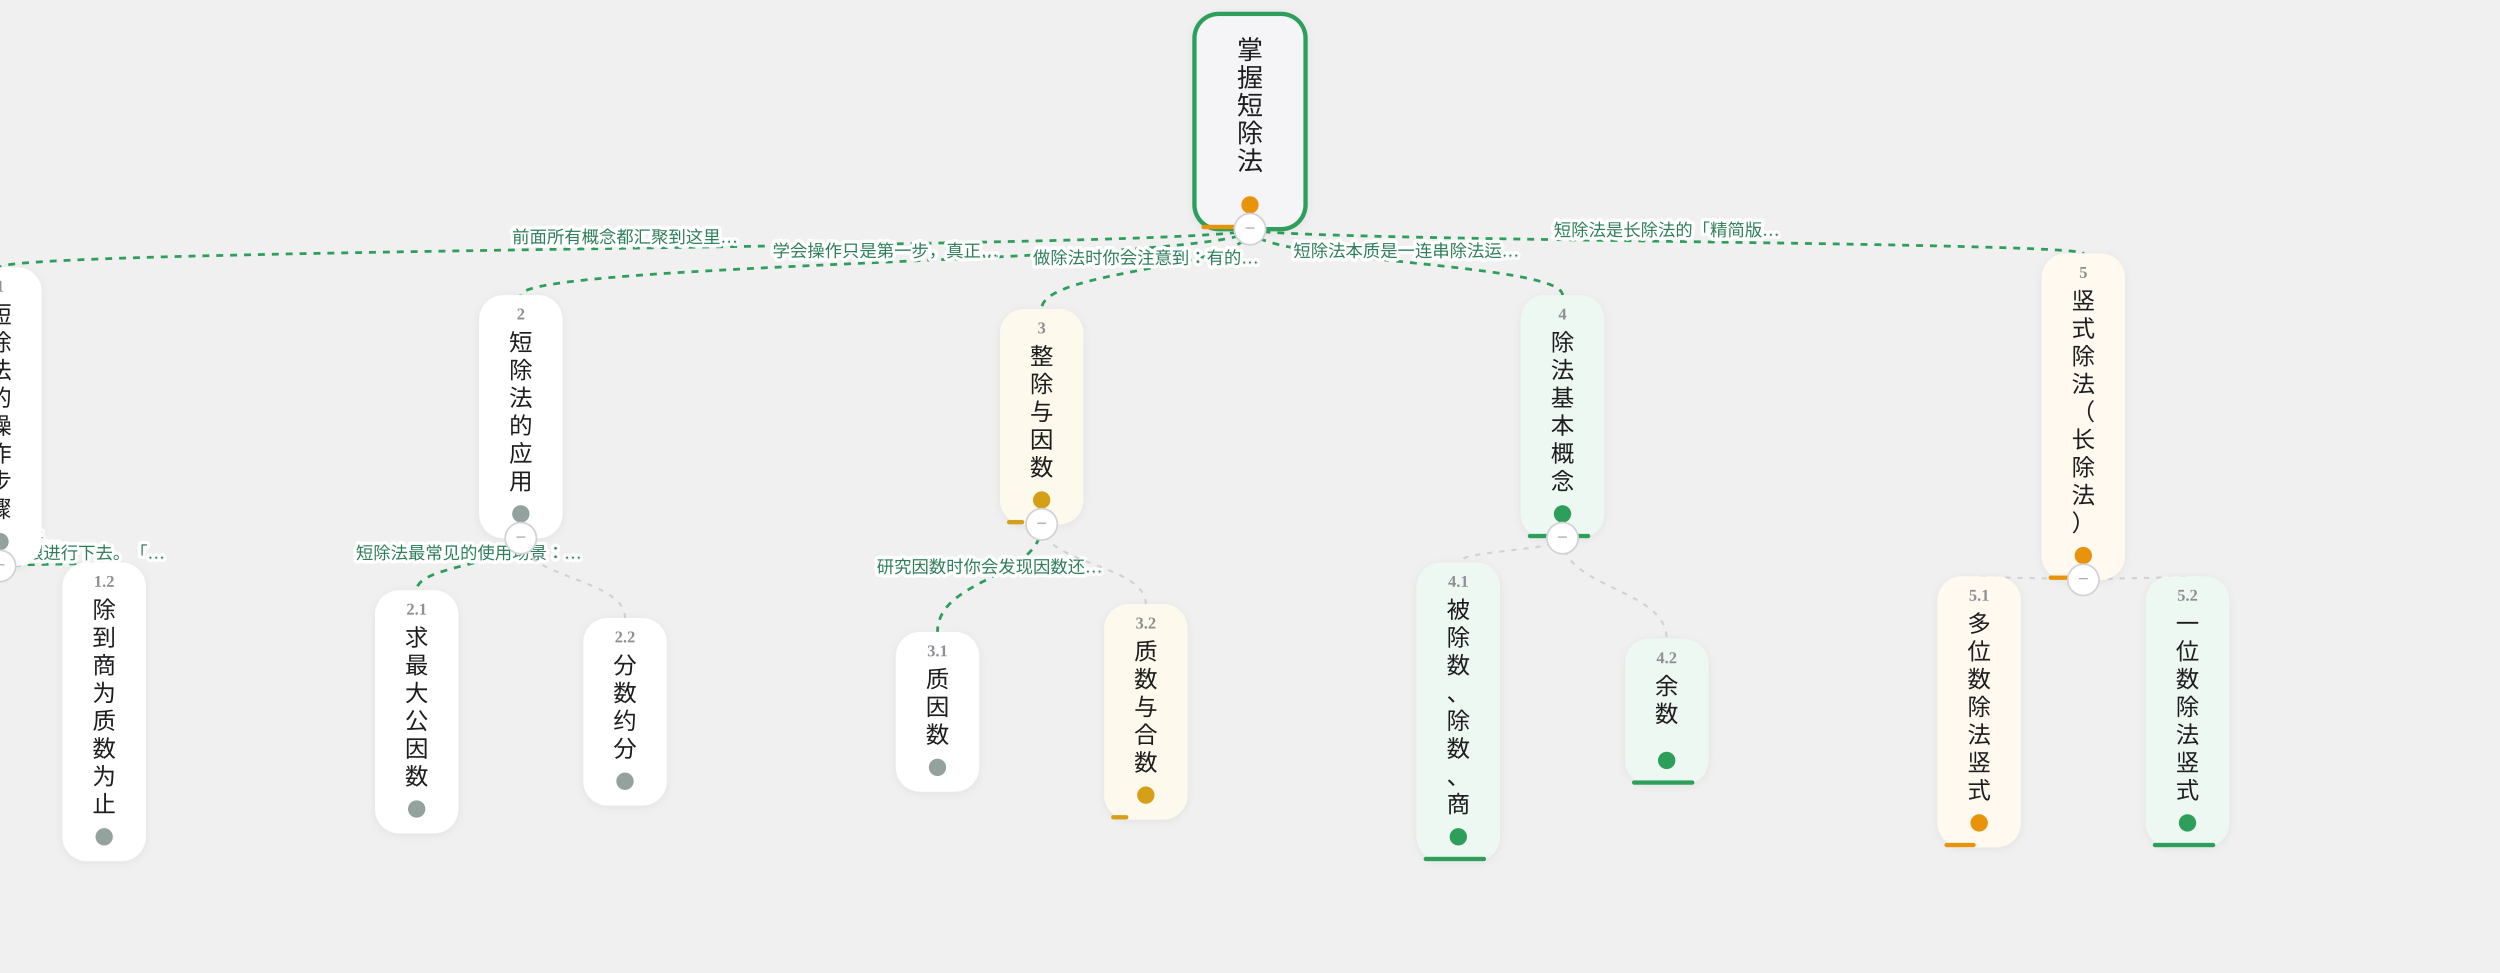
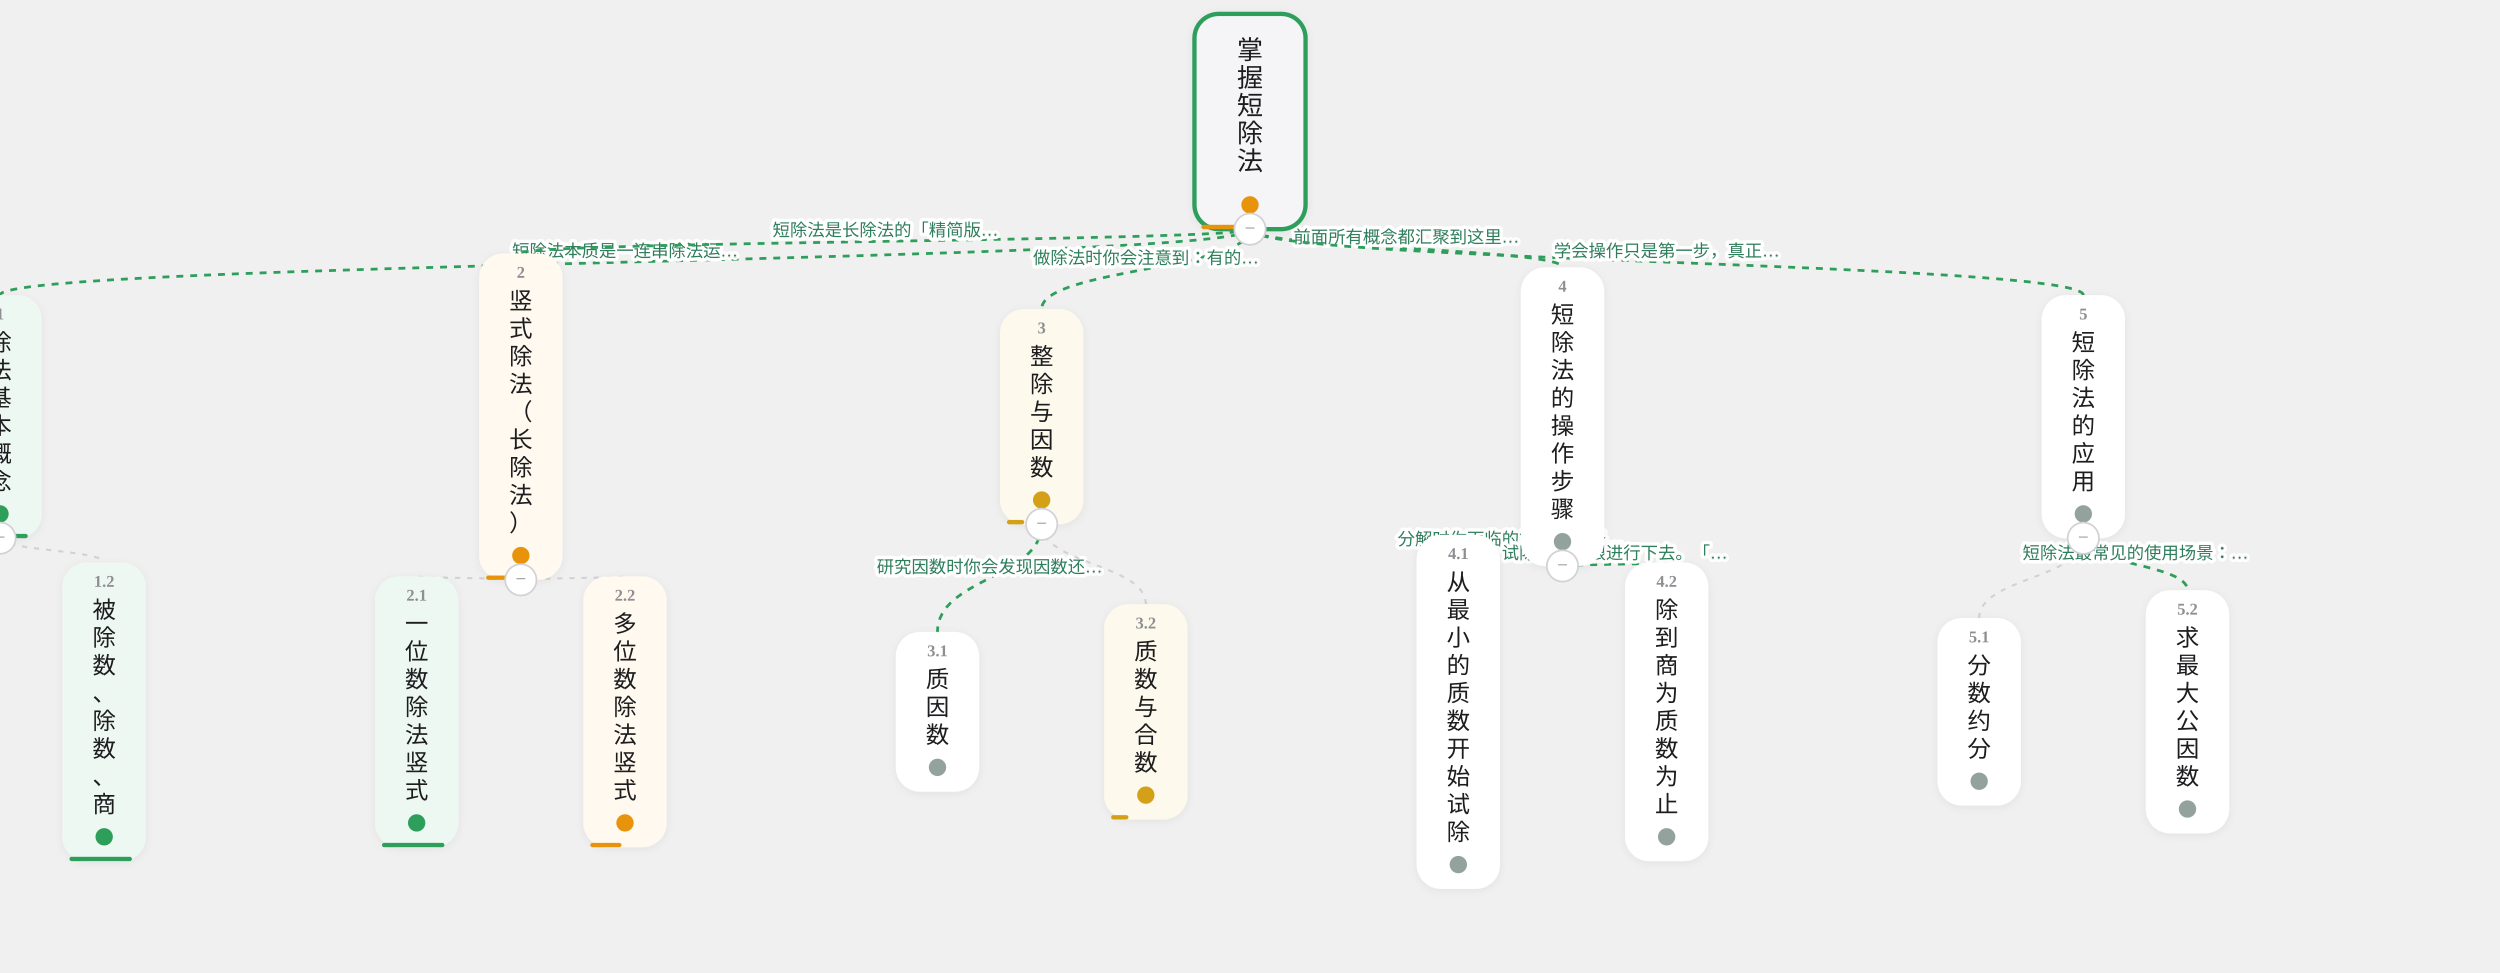
<svg xmlns="http://www.w3.org/2000/svg" id="s" viewBox="0 0 1440 560">
  <defs>
    <filter id="card-shadow" x="-40%" y="-40%" width="180%" height="180%">
      <feDropShadow dx="0" dy="1" stdDeviation="2.5" flood-color="#1e3c2d" flood-opacity="0.06" />
    </filter>
  </defs>
  <g class="zoom-group" transform="translate(840,70) scale(1)">
    <g class="content-group">
      <g class="links">
-         <path class="link lit" d="M-120,62C-120,73,-840,73,-840,84" fill="none" stroke="#2e9e5b" stroke-width="1.6" stroke-dasharray="4 4" />
-         <text class="edge-label" x="-480" y="70" text-anchor="middle" font-size="10" fill="#2e7d5b" paint-order="stroke" stroke="#ffffff" stroke-width="4" stroke-linejoin="round" style="cursor: pointer;">前面所有概念都汇聚到这里…</text>
-         <path class="link lit" d="M-120,62C-120,81,-540,81,-540,100" fill="none" stroke="#2e9e5b" stroke-width="1.6" stroke-dasharray="4 4" />
-         <text class="edge-label" x="-330" y="78" text-anchor="middle" font-size="10" fill="#2e7d5b" paint-order="stroke" stroke="#ffffff" stroke-width="4" stroke-linejoin="round" style="cursor: pointer;">学会操作只是第一步，真正…</text>
+         <path class="link lit" d="M-120,62C-120,81,-840,81,-840,100" fill="none" stroke="#2e9e5b" stroke-width="1.6" stroke-dasharray="4 4" />
+         <text class="edge-label" x="-480" y="78" text-anchor="middle" font-size="10" fill="#2e7d5b" paint-order="stroke" stroke="#ffffff" stroke-width="4" stroke-linejoin="round" style="cursor: pointer;">短除法本质是一连串除法运…</text>
+         <path class="link lit" d="M-120,62C-120,69,-540,69,-540,76" fill="none" stroke="#2e9e5b" stroke-width="1.6" stroke-dasharray="4 4" />
+         <text class="edge-label" x="-330" y="66" text-anchor="middle" font-size="10" fill="#2e7d5b" paint-order="stroke" stroke="#ffffff" stroke-width="4" stroke-linejoin="round" style="cursor: pointer;">短除法是长除法的「精简版…</text>
        <path class="link lit" d="M-120,62C-120,85,-240,85,-240,108" fill="none" stroke="#2e9e5b" stroke-width="1.6" stroke-dasharray="4 4" />
        <text class="edge-label" x="-180" y="82" text-anchor="middle" font-size="10" fill="#2e7d5b" paint-order="stroke" stroke="#ffffff" stroke-width="4" stroke-linejoin="round" style="cursor: pointer;">做除法时你会注意到：有的…</text>
-         <path class="link lit" d="M-120,62C-120,81,60,81,60,100" fill="none" stroke="#2e9e5b" stroke-width="1.6" stroke-dasharray="4 4" />
-         <text class="edge-label" x="-30" y="78" text-anchor="middle" font-size="10" fill="#2e7d5b" paint-order="stroke" stroke="#ffffff" stroke-width="4" stroke-linejoin="round" style="cursor: pointer;">短除法本质是一连串除法运…</text>
-         <path class="link lit" d="M-120,62C-120,69,360,69,360,76" fill="none" stroke="#2e9e5b" stroke-width="1.6" stroke-dasharray="4 4" />
-         <text class="edge-label" x="120" y="66" text-anchor="middle" font-size="10" fill="#2e7d5b" paint-order="stroke" stroke="#ffffff" stroke-width="4" stroke-linejoin="round" style="cursor: pointer;">短除法是长除法的「精简版…</text>
-         <path class="link lit" d="M-840,256C-840,247,-900,247,-900,238" fill="none" stroke="#2e9e5b" stroke-width="1.6" stroke-dasharray="4 4" />
-         <text class="edge-label" x="-870" y="244" text-anchor="middle" font-size="10" fill="#2e7d5b" paint-order="stroke" stroke="#ffffff" stroke-width="4" stroke-linejoin="round" style="cursor: pointer;">分解时你面临的第一个选择…</text>
-         <path class="link lit" d="M-840,256C-840,255,-780,255,-780,254" fill="none" stroke="#2e9e5b" stroke-width="1.6" stroke-dasharray="4 4" />
-         <text class="edge-label" x="-810" y="252" text-anchor="middle" font-size="10" fill="#2e7d5b" paint-order="stroke" stroke="#ffffff" stroke-width="4" stroke-linejoin="round" style="cursor: pointer;">试除不能无限进行下去。「…</text>
-         <path class="link lit" d="M-540,240C-540,255,-600,255,-600,270" fill="none" stroke="#2e9e5b" stroke-width="1.6" stroke-dasharray="4 4" />
-         <text class="edge-label" x="-570" y="252" text-anchor="middle" font-size="10" fill="#2e7d5b" paint-order="stroke" stroke="#ffffff" stroke-width="4" stroke-linejoin="round" style="cursor: pointer;">短除法最常见的使用场景：…</text>
-         <path class="link" d="M-540,240C-540,263,-480,263,-480,286" fill="none" stroke="#d1d1d6" stroke-width="1.2" stroke-dasharray="3 4" />
+         <path class="link lit" d="M-120,62C-120,73,60,73,60,84" fill="none" stroke="#2e9e5b" stroke-width="1.6" stroke-dasharray="4 4" />
+         <text class="edge-label" x="-30" y="70" text-anchor="middle" font-size="10" fill="#2e7d5b" paint-order="stroke" stroke="#ffffff" stroke-width="4" stroke-linejoin="round" style="cursor: pointer;">前面所有概念都汇聚到这里…</text>
+         <path class="link lit" d="M-120,62C-120,81,360,81,360,100" fill="none" stroke="#2e9e5b" stroke-width="1.6" stroke-dasharray="4 4" />
+         <text class="edge-label" x="120" y="78" text-anchor="middle" font-size="10" fill="#2e7d5b" paint-order="stroke" stroke="#ffffff" stroke-width="4" stroke-linejoin="round" style="cursor: pointer;">学会操作只是第一步，真正…</text>
+         <path class="link" d="M-840,240C-840,269,-900,269,-900,298" fill="none" stroke="#d1d1d6" stroke-width="1.2" stroke-dasharray="3 4" />
+         <path class="link" d="M-840,240C-840,247,-780,247,-780,254" fill="none" stroke="#d1d1d6" stroke-width="1.2" stroke-dasharray="3 4" />
+         <path class="link" d="M-540,264C-540,263,-600,263,-600,262" fill="none" stroke="#d1d1d6" stroke-width="1.2" stroke-dasharray="3 4" />
+         <path class="link" d="M-540,264C-540,263,-480,263,-480,262" fill="none" stroke="#d1d1d6" stroke-width="1.2" stroke-dasharray="3 4" />
        <path class="link lit" d="M-240,232C-240,263,-300,263,-300,294" fill="none" stroke="#2e9e5b" stroke-width="1.6" stroke-dasharray="4 4" />
        <text class="edge-label" x="-270" y="260" text-anchor="middle" font-size="10" fill="#2e7d5b" paint-order="stroke" stroke="#ffffff" stroke-width="4" stroke-linejoin="round" style="cursor: pointer;">研究因数时你会发现因数还…</text>
        <path class="link" d="M-240,232C-240,255,-180,255,-180,278" fill="none" stroke="#d1d1d6" stroke-width="1.2" stroke-dasharray="3 4" />
-         <path class="link" d="M60,240C60,247,0,247,0,254" fill="none" stroke="#d1d1d6" stroke-width="1.2" stroke-dasharray="3 4" />
-         <path class="link" d="M60,240C60,269,120,269,120,298" fill="none" stroke="#d1d1d6" stroke-width="1.2" stroke-dasharray="3 4" />
-         <path class="link" d="M360,264C360,263,300,263,300,262" fill="none" stroke="#d1d1d6" stroke-width="1.2" stroke-dasharray="3 4" />
-         <path class="link" d="M360,264C360,263,420,263,420,262" fill="none" stroke="#d1d1d6" stroke-width="1.2" stroke-dasharray="3 4" />
+         <path class="link lit" d="M60,256C60,247,0,247,0,238" fill="none" stroke="#2e9e5b" stroke-width="1.6" stroke-dasharray="4 4" />
+         <text class="edge-label" x="30" y="244" text-anchor="middle" font-size="10" fill="#2e7d5b" paint-order="stroke" stroke="#ffffff" stroke-width="4" stroke-linejoin="round" style="cursor: pointer;">分解时你面临的第一个选择…</text>
+         <path class="link lit" d="M60,256C60,255,120,255,120,254" fill="none" stroke="#2e9e5b" stroke-width="1.6" stroke-dasharray="4 4" />
+         <text class="edge-label" x="90" y="252" text-anchor="middle" font-size="10" fill="#2e7d5b" paint-order="stroke" stroke="#ffffff" stroke-width="4" stroke-linejoin="round" style="cursor: pointer;">试除不能无限进行下去。「…</text>
+         <path class="link" d="M360,240C360,263,300,263,300,286" fill="none" stroke="#d1d1d6" stroke-width="1.2" stroke-dasharray="3 4" />
+         <path class="link lit" d="M360,240C360,255,420,255,420,270" fill="none" stroke="#2e9e5b" stroke-width="1.6" stroke-dasharray="4 4" />
+         <text class="edge-label" x="390" y="252" text-anchor="middle" font-size="10" fill="#2e7d5b" paint-order="stroke" stroke="#ffffff" stroke-width="4" stroke-linejoin="round" style="cursor: pointer;">短除法最常见的使用场景：…</text>
      </g>
      <g class="nodes">
        <g class="node" data-depth="0" transform="translate(-120,0)">
          <rect x="-32" y="-62" width="64" height="124" rx="14" fill="#f5f5f7" stroke="#2e9e5b" stroke-width="2.5" filter="url(#card-shadow)" style="cursor: pointer;" />
          <text x="0" y="-36" text-anchor="middle" font-size="15" font-weight="500" fill="#1d1d1f">掌</text>
          <text x="0" y="-20" text-anchor="middle" font-size="15" font-weight="500" fill="#1d1d1f">握</text>
          <text x="0" y="-4" text-anchor="middle" font-size="15" font-weight="500" fill="#1d1d1f">短</text>
          <text x="0" y="12" text-anchor="middle" font-size="15" font-weight="500" fill="#1d1d1f">除</text>
          <text x="0" y="28" text-anchor="middle" font-size="15" font-weight="500" fill="#1d1d1f">法</text>
          <circle class="state-dot" cx="0" cy="48" r="5" fill="#e8930c" />
          <rect class="mastery-bar" x="-28" y="59.5" width="25.2" height="2.5" rx="1.25" fill="#e8930c" />
          <circle class="collapse-toggle" cx="0" cy="62" r="9" fill="#ffffff" stroke="#d1d1d6" style="cursor: pointer;" />
          <text x="0" y="65" text-anchor="middle" font-size="11" fill="#8e8e93" style="cursor: pointer;">−</text>
        </g>
        <g class="node" data-depth="1" transform="translate(-840,170)">
-           <rect x="-24" y="-86" width="48" height="172" rx="14" fill="#ffffff" stroke="none" stroke-width="0" filter="url(#card-shadow)" style="cursor: pointer;" />
-           <text x="0" y="-72" text-anchor="middle" font-size="9.5" font-weight="600" fill="#8e8e93">1</text>
-           <text x="0" y="-54" text-anchor="middle" font-size="13.5" font-weight="500" fill="#1d1d1f">短</text>
-           <text x="0" y="-38" text-anchor="middle" font-size="13.5" font-weight="500" fill="#1d1d1f">除</text>
-           <text x="0" y="-22" text-anchor="middle" font-size="13.5" font-weight="500" fill="#1d1d1f">法</text>
-           <text x="0" y="-6" text-anchor="middle" font-size="13.5" font-weight="500" fill="#1d1d1f">的</text>
-           <text x="0" y="10" text-anchor="middle" font-size="13.5" font-weight="500" fill="#1d1d1f">操</text>
-           <text x="0" y="26" text-anchor="middle" font-size="13.5" font-weight="500" fill="#1d1d1f">作</text>
-           <text x="0" y="42" text-anchor="middle" font-size="13.5" font-weight="500" fill="#1d1d1f">步</text>
-           <text x="0" y="58" text-anchor="middle" font-size="13.5" font-weight="500" fill="#1d1d1f">骤</text>
-           <circle class="state-dot" cx="0" cy="72" r="5" fill="#93a29d" />
-           <rect class="mastery-bar" x="-20" y="83.5" width="0" height="2.5" rx="1.25" fill="#93a29d" />
-           <circle class="collapse-toggle" cx="0" cy="86" r="9" fill="#ffffff" stroke="#d1d1d6" style="cursor: pointer;" />
-           <text x="0" y="89" text-anchor="middle" font-size="11" fill="#8e8e93" style="cursor: pointer;">−</text>
-         </g>
-         <g class="node" data-depth="1" transform="translate(-540,170)">
-           <rect x="-24" y="-70" width="48" height="140" rx="14" fill="#ffffff" stroke="none" stroke-width="0" filter="url(#card-shadow)" style="cursor: pointer;" />
-           <text x="0" y="-56" text-anchor="middle" font-size="9.5" font-weight="600" fill="#8e8e93">2</text>
-           <text x="0" y="-38" text-anchor="middle" font-size="13.5" font-weight="500" fill="#1d1d1f">短</text>
-           <text x="0" y="-22" text-anchor="middle" font-size="13.5" font-weight="500" fill="#1d1d1f">除</text>
-           <text x="0" y="-6" text-anchor="middle" font-size="13.5" font-weight="500" fill="#1d1d1f">法</text>
-           <text x="0" y="10" text-anchor="middle" font-size="13.5" font-weight="500" fill="#1d1d1f">的</text>
-           <text x="0" y="26" text-anchor="middle" font-size="13.5" font-weight="500" fill="#1d1d1f">应</text>
-           <text x="0" y="42" text-anchor="middle" font-size="13.5" font-weight="500" fill="#1d1d1f">用</text>
-           <circle class="state-dot" cx="0" cy="56" r="5" fill="#93a29d" />
-           <rect class="mastery-bar" x="-20" y="67.5" width="0" height="2.5" rx="1.25" fill="#93a29d" />
-           <circle class="collapse-toggle" cx="0" cy="70" r="9" fill="#ffffff" stroke="#d1d1d6" style="cursor: pointer;" />
-           <text x="0" y="73" text-anchor="middle" font-size="11" fill="#8e8e93" style="cursor: pointer;">−</text>
-         </g>
-         <g class="node" data-depth="1" transform="translate(-240,170)">
-           <rect x="-24" y="-62" width="48" height="124" rx="14" fill="#fdf9ec" stroke="none" stroke-width="0" filter="url(#card-shadow)" style="cursor: pointer;" />
-           <text x="0" y="-48" text-anchor="middle" font-size="9.5" font-weight="600" fill="#8e8e93">3</text>
-           <text x="0" y="-30" text-anchor="middle" font-size="13.5" font-weight="500" fill="#1d1d1f">整</text>
-           <text x="0" y="-14" text-anchor="middle" font-size="13.5" font-weight="500" fill="#1d1d1f">除</text>
-           <text x="0" y="2" text-anchor="middle" font-size="13.5" font-weight="500" fill="#1d1d1f">与</text>
-           <text x="0" y="18" text-anchor="middle" font-size="13.5" font-weight="500" fill="#1d1d1f">因</text>
-           <text x="0" y="34" text-anchor="middle" font-size="13.5" font-weight="500" fill="#1d1d1f">数</text>
-           <circle class="state-dot" cx="0" cy="48" r="5" fill="#d4a017" />
-           <rect class="mastery-bar" x="-20" y="59.5" width="10" height="2.5" rx="1.25" fill="#d4a017" />
-           <circle class="collapse-toggle" cx="0" cy="62" r="9" fill="#ffffff" stroke="#d1d1d6" style="cursor: pointer;" />
-           <text x="0" y="65" text-anchor="middle" font-size="11" fill="#8e8e93" style="cursor: pointer;">−</text>
-         </g>
-         <g class="node" data-depth="1" transform="translate(60,170)">
          <rect x="-24" y="-70" width="48" height="140" rx="14" fill="#eef8f2" stroke="none" stroke-width="0" filter="url(#card-shadow)" style="cursor: pointer;" />
-           <text x="0" y="-56" text-anchor="middle" font-size="9.5" font-weight="600" fill="#8e8e93">4</text>
+           <text x="0" y="-56" text-anchor="middle" font-size="9.5" font-weight="600" fill="#8e8e93">1</text>
          <text x="0" y="-38" text-anchor="middle" font-size="13.5" font-weight="500" fill="#1d1d1f">除</text>
          <text x="0" y="-22" text-anchor="middle" font-size="13.5" font-weight="500" fill="#1d1d1f">法</text>
          <text x="0" y="-6" text-anchor="middle" font-size="13.5" font-weight="500" fill="#1d1d1f">基</text>
          <text x="0" y="10" text-anchor="middle" font-size="13.5" font-weight="500" fill="#1d1d1f">本</text>
          <text x="0" y="26" text-anchor="middle" font-size="13.5" font-weight="500" fill="#1d1d1f">概</text>
          <text x="0" y="42" text-anchor="middle" font-size="13.5" font-weight="500" fill="#1d1d1f">念</text>
          <circle class="state-dot" cx="0" cy="56" r="5" fill="#2e9e5b" />
          <rect class="mastery-bar" x="-20" y="67.5" width="36" height="2.5" rx="1.25" fill="#2e9e5b" />
          <circle class="collapse-toggle" cx="0" cy="70" r="9" fill="#ffffff" stroke="#d1d1d6" style="cursor: pointer;" />
          <text x="0" y="73" text-anchor="middle" font-size="11" fill="#8e8e93" style="cursor: pointer;">−</text>
        </g>
-         <g class="node" data-depth="1" transform="translate(360,170)">
+         <g class="node" data-depth="1" transform="translate(-540,170)">
          <rect x="-24" y="-94" width="48" height="188" rx="14" fill="#fff9ef" stroke="none" stroke-width="0" filter="url(#card-shadow)" style="cursor: pointer;" />
-           <text x="0" y="-80" text-anchor="middle" font-size="9.5" font-weight="600" fill="#8e8e93">5</text>
+           <text x="0" y="-80" text-anchor="middle" font-size="9.5" font-weight="600" fill="#8e8e93">2</text>
          <text x="0" y="-62" text-anchor="middle" font-size="13.5" font-weight="500" fill="#1d1d1f">竖</text>
          <text x="0" y="-46" text-anchor="middle" font-size="13.5" font-weight="500" fill="#1d1d1f">式</text>
          <text x="0" y="-30" text-anchor="middle" font-size="13.5" font-weight="500" fill="#1d1d1f">除</text>
          <text x="0" y="-14" text-anchor="middle" font-size="13.5" font-weight="500" fill="#1d1d1f">法</text>
          <text x="0" y="2" text-anchor="middle" font-size="13.5" font-weight="500" fill="#1d1d1f">（</text>
          <text x="0" y="18" text-anchor="middle" font-size="13.5" font-weight="500" fill="#1d1d1f">长</text>
          <text x="0" y="34" text-anchor="middle" font-size="13.5" font-weight="500" fill="#1d1d1f">除</text>
          <text x="0" y="50" text-anchor="middle" font-size="13.5" font-weight="500" fill="#1d1d1f">法</text>
          <text x="0" y="66" text-anchor="middle" font-size="13.5" font-weight="500" fill="#1d1d1f">）</text>
          <circle class="state-dot" cx="0" cy="80" r="5" fill="#e8930c" />
          <rect class="mastery-bar" x="-20" y="91.5" width="18" height="2.5" rx="1.25" fill="#e8930c" />
          <circle class="collapse-toggle" cx="0" cy="94" r="9" fill="#ffffff" stroke="#d1d1d6" style="cursor: pointer;" />
          <text x="0" y="97" text-anchor="middle" font-size="11" fill="#8e8e93" style="cursor: pointer;">−</text>
        </g>
+         <g class="node" data-depth="1" transform="translate(-240,170)">
+           <rect x="-24" y="-62" width="48" height="124" rx="14" fill="#fdf9ec" stroke="none" stroke-width="0" filter="url(#card-shadow)" style="cursor: pointer;" />
+           <text x="0" y="-48" text-anchor="middle" font-size="9.5" font-weight="600" fill="#8e8e93">3</text>
+           <text x="0" y="-30" text-anchor="middle" font-size="13.5" font-weight="500" fill="#1d1d1f">整</text>
+           <text x="0" y="-14" text-anchor="middle" font-size="13.5" font-weight="500" fill="#1d1d1f">除</text>
+           <text x="0" y="2" text-anchor="middle" font-size="13.5" font-weight="500" fill="#1d1d1f">与</text>
+           <text x="0" y="18" text-anchor="middle" font-size="13.5" font-weight="500" fill="#1d1d1f">因</text>
+           <text x="0" y="34" text-anchor="middle" font-size="13.5" font-weight="500" fill="#1d1d1f">数</text>
+           <circle class="state-dot" cx="0" cy="48" r="5" fill="#d4a017" />
+           <rect class="mastery-bar" x="-20" y="59.5" width="10" height="2.5" rx="1.25" fill="#d4a017" />
+           <circle class="collapse-toggle" cx="0" cy="62" r="9" fill="#ffffff" stroke="#d1d1d6" style="cursor: pointer;" />
+           <text x="0" y="65" text-anchor="middle" font-size="11" fill="#8e8e93" style="cursor: pointer;">−</text>
+         </g>
+         <g class="node" data-depth="1" transform="translate(60,170)">
+           <rect x="-24" y="-86" width="48" height="172" rx="14" fill="#ffffff" stroke="none" stroke-width="0" filter="url(#card-shadow)" style="cursor: pointer;" />
+           <text x="0" y="-72" text-anchor="middle" font-size="9.5" font-weight="600" fill="#8e8e93">4</text>
+           <text x="0" y="-54" text-anchor="middle" font-size="13.5" font-weight="500" fill="#1d1d1f">短</text>
+           <text x="0" y="-38" text-anchor="middle" font-size="13.5" font-weight="500" fill="#1d1d1f">除</text>
+           <text x="0" y="-22" text-anchor="middle" font-size="13.5" font-weight="500" fill="#1d1d1f">法</text>
+           <text x="0" y="-6" text-anchor="middle" font-size="13.5" font-weight="500" fill="#1d1d1f">的</text>
+           <text x="0" y="10" text-anchor="middle" font-size="13.5" font-weight="500" fill="#1d1d1f">操</text>
+           <text x="0" y="26" text-anchor="middle" font-size="13.5" font-weight="500" fill="#1d1d1f">作</text>
+           <text x="0" y="42" text-anchor="middle" font-size="13.5" font-weight="500" fill="#1d1d1f">步</text>
+           <text x="0" y="58" text-anchor="middle" font-size="13.5" font-weight="500" fill="#1d1d1f">骤</text>
+           <circle class="state-dot" cx="0" cy="72" r="5" fill="#93a29d" />
+           <rect class="mastery-bar" x="-20" y="83.5" width="0" height="2.5" rx="1.25" fill="#93a29d" />
+           <circle class="collapse-toggle" cx="0" cy="86" r="9" fill="#ffffff" stroke="#d1d1d6" style="cursor: pointer;" />
+           <text x="0" y="89" text-anchor="middle" font-size="11" fill="#8e8e93" style="cursor: pointer;">−</text>
+         </g>
+         <g class="node" data-depth="1" transform="translate(360,170)">
+           <rect x="-24" y="-70" width="48" height="140" rx="14" fill="#ffffff" stroke="none" stroke-width="0" filter="url(#card-shadow)" style="cursor: pointer;" />
+           <text x="0" y="-56" text-anchor="middle" font-size="9.5" font-weight="600" fill="#8e8e93">5</text>
+           <text x="0" y="-38" text-anchor="middle" font-size="13.5" font-weight="500" fill="#1d1d1f">短</text>
+           <text x="0" y="-22" text-anchor="middle" font-size="13.5" font-weight="500" fill="#1d1d1f">除</text>
+           <text x="0" y="-6" text-anchor="middle" font-size="13.5" font-weight="500" fill="#1d1d1f">法</text>
+           <text x="0" y="10" text-anchor="middle" font-size="13.5" font-weight="500" fill="#1d1d1f">的</text>
+           <text x="0" y="26" text-anchor="middle" font-size="13.5" font-weight="500" fill="#1d1d1f">应</text>
+           <text x="0" y="42" text-anchor="middle" font-size="13.5" font-weight="500" fill="#1d1d1f">用</text>
+           <circle class="state-dot" cx="0" cy="56" r="5" fill="#93a29d" />
+           <rect class="mastery-bar" x="-20" y="67.5" width="0" height="2.5" rx="1.25" fill="#93a29d" />
+           <circle class="collapse-toggle" cx="0" cy="70" r="9" fill="#ffffff" stroke="#d1d1d6" style="cursor: pointer;" />
+           <text x="0" y="73" text-anchor="middle" font-size="11" fill="#8e8e93" style="cursor: pointer;">−</text>
+         </g>
        <g class="node" data-depth="2" transform="translate(-900,340)">
+           <rect x="-24" y="-42" width="48" height="84" rx="14" fill="#eef8f2" stroke="none" stroke-width="0" filter="url(#card-shadow)" style="cursor: pointer;" />
+           <text x="0" y="-28" text-anchor="middle" font-size="9.5" font-weight="600" fill="#8e8e93">1.1</text>
+           <text x="0" y="-10" text-anchor="middle" font-size="13.5" font-weight="500" fill="#1d1d1f">余</text>
+           <text x="0" y="6" text-anchor="middle" font-size="13.5" font-weight="500" fill="#1d1d1f">数</text>
+           <circle class="state-dot" cx="0" cy="28" r="5" fill="#2e9e5b" />
+           <rect class="mastery-bar" x="-20" y="39.5" width="36" height="2.5" rx="1.25" fill="#2e9e5b" />
+         </g>
+         <g class="node" data-depth="2" transform="translate(-780,340)">
+           <rect x="-24" y="-86" width="48" height="172" rx="14" fill="#eef8f2" stroke="none" stroke-width="0" filter="url(#card-shadow)" style="cursor: pointer;" />
+           <text x="0" y="-72" text-anchor="middle" font-size="9.5" font-weight="600" fill="#8e8e93">1.2</text>
+           <text x="0" y="-54" text-anchor="middle" font-size="13.5" font-weight="500" fill="#1d1d1f">被</text>
+           <text x="0" y="-38" text-anchor="middle" font-size="13.5" font-weight="500" fill="#1d1d1f">除</text>
+           <text x="0" y="-22" text-anchor="middle" font-size="13.5" font-weight="500" fill="#1d1d1f">数</text>
+           <text x="0" y="-6" text-anchor="middle" font-size="13.5" font-weight="500" fill="#1d1d1f">、</text>
+           <text x="0" y="10" text-anchor="middle" font-size="13.5" font-weight="500" fill="#1d1d1f">除</text>
+           <text x="0" y="26" text-anchor="middle" font-size="13.5" font-weight="500" fill="#1d1d1f">数</text>
+           <text x="0" y="42" text-anchor="middle" font-size="13.5" font-weight="500" fill="#1d1d1f">、</text>
+           <text x="0" y="58" text-anchor="middle" font-size="13.5" font-weight="500" fill="#1d1d1f">商</text>
+           <circle class="state-dot" cx="0" cy="72" r="5" fill="#2e9e5b" />
+           <rect class="mastery-bar" x="-20" y="83.5" width="36" height="2.5" rx="1.25" fill="#2e9e5b" />
+         </g>
+         <g class="node" data-depth="2" transform="translate(-600,340)">
+           <rect x="-24" y="-78" width="48" height="156" rx="14" fill="#eef8f2" stroke="none" stroke-width="0" filter="url(#card-shadow)" style="cursor: pointer;" />
+           <text x="0" y="-64" text-anchor="middle" font-size="9.5" font-weight="600" fill="#8e8e93">2.1</text>
+           <text x="0" y="-46" text-anchor="middle" font-size="13.5" font-weight="500" fill="#1d1d1f">一</text>
+           <text x="0" y="-30" text-anchor="middle" font-size="13.5" font-weight="500" fill="#1d1d1f">位</text>
+           <text x="0" y="-14" text-anchor="middle" font-size="13.5" font-weight="500" fill="#1d1d1f">数</text>
+           <text x="0" y="2" text-anchor="middle" font-size="13.5" font-weight="500" fill="#1d1d1f">除</text>
+           <text x="0" y="18" text-anchor="middle" font-size="13.5" font-weight="500" fill="#1d1d1f">法</text>
+           <text x="0" y="34" text-anchor="middle" font-size="13.5" font-weight="500" fill="#1d1d1f">竖</text>
+           <text x="0" y="50" text-anchor="middle" font-size="13.5" font-weight="500" fill="#1d1d1f">式</text>
+           <circle class="state-dot" cx="0" cy="64" r="5" fill="#2e9e5b" />
+           <rect class="mastery-bar" x="-20" y="75.5" width="36" height="2.5" rx="1.25" fill="#2e9e5b" />
+         </g>
+         <g class="node" data-depth="2" transform="translate(-480,340)">
+           <rect x="-24" y="-78" width="48" height="156" rx="14" fill="#fff9ef" stroke="none" stroke-width="0" filter="url(#card-shadow)" style="cursor: pointer;" />
+           <text x="0" y="-64" text-anchor="middle" font-size="9.5" font-weight="600" fill="#8e8e93">2.2</text>
+           <text x="0" y="-46" text-anchor="middle" font-size="13.5" font-weight="500" fill="#1d1d1f">多</text>
+           <text x="0" y="-30" text-anchor="middle" font-size="13.5" font-weight="500" fill="#1d1d1f">位</text>
+           <text x="0" y="-14" text-anchor="middle" font-size="13.5" font-weight="500" fill="#1d1d1f">数</text>
+           <text x="0" y="2" text-anchor="middle" font-size="13.5" font-weight="500" fill="#1d1d1f">除</text>
+           <text x="0" y="18" text-anchor="middle" font-size="13.5" font-weight="500" fill="#1d1d1f">法</text>
+           <text x="0" y="34" text-anchor="middle" font-size="13.5" font-weight="500" fill="#1d1d1f">竖</text>
+           <text x="0" y="50" text-anchor="middle" font-size="13.5" font-weight="500" fill="#1d1d1f">式</text>
+           <circle class="state-dot" cx="0" cy="64" r="5" fill="#e8930c" />
+           <rect class="mastery-bar" x="-20" y="75.5" width="18" height="2.5" rx="1.25" fill="#e8930c" />
+         </g>
+         <g class="node" data-depth="2" transform="translate(-300,340)">
+           <rect x="-24" y="-46" width="48" height="92" rx="14" fill="#ffffff" stroke="none" stroke-width="0" filter="url(#card-shadow)" style="cursor: pointer;" />
+           <text x="0" y="-32" text-anchor="middle" font-size="9.5" font-weight="600" fill="#8e8e93">3.1</text>
+           <text x="0" y="-14" text-anchor="middle" font-size="13.5" font-weight="500" fill="#1d1d1f">质</text>
+           <text x="0" y="2" text-anchor="middle" font-size="13.5" font-weight="500" fill="#1d1d1f">因</text>
+           <text x="0" y="18" text-anchor="middle" font-size="13.5" font-weight="500" fill="#1d1d1f">数</text>
+           <circle class="state-dot" cx="0" cy="32" r="5" fill="#93a29d" />
+           <rect class="mastery-bar" x="-20" y="43.5" width="0" height="2.5" rx="1.25" fill="#93a29d" />
+         </g>
+         <g class="node" data-depth="2" transform="translate(-180,340)">
+           <rect x="-24" y="-62" width="48" height="124" rx="14" fill="#fdf9ec" stroke="none" stroke-width="0" filter="url(#card-shadow)" style="cursor: pointer;" />
+           <text x="0" y="-48" text-anchor="middle" font-size="9.5" font-weight="600" fill="#8e8e93">3.2</text>
+           <text x="0" y="-30" text-anchor="middle" font-size="13.5" font-weight="500" fill="#1d1d1f">质</text>
+           <text x="0" y="-14" text-anchor="middle" font-size="13.5" font-weight="500" fill="#1d1d1f">数</text>
+           <text x="0" y="2" text-anchor="middle" font-size="13.5" font-weight="500" fill="#1d1d1f">与</text>
+           <text x="0" y="18" text-anchor="middle" font-size="13.5" font-weight="500" fill="#1d1d1f">合</text>
+           <text x="0" y="34" text-anchor="middle" font-size="13.5" font-weight="500" fill="#1d1d1f">数</text>
+           <circle class="state-dot" cx="0" cy="48" r="5" fill="#d4a017" />
+           <rect class="mastery-bar" x="-20" y="59.5" width="10" height="2.5" rx="1.25" fill="#d4a017" />
+         </g>
+         <g class="node" data-depth="2" transform="translate(0,340)">
          <rect x="-24" y="-102" width="48" height="204" rx="14" fill="#ffffff" stroke="none" stroke-width="0" filter="url(#card-shadow)" style="cursor: pointer;" />
-           <text x="0" y="-88" text-anchor="middle" font-size="9.5" font-weight="600" fill="#8e8e93">1.1</text>
+           <text x="0" y="-88" text-anchor="middle" font-size="9.5" font-weight="600" fill="#8e8e93">4.1</text>
          <text x="0" y="-70" text-anchor="middle" font-size="13.5" font-weight="500" fill="#1d1d1f">从</text>
          <text x="0" y="-54" text-anchor="middle" font-size="13.5" font-weight="500" fill="#1d1d1f">最</text>
          <text x="0" y="-38" text-anchor="middle" font-size="13.5" font-weight="500" fill="#1d1d1f">小</text>
          <text x="0" y="-22" text-anchor="middle" font-size="13.5" font-weight="500" fill="#1d1d1f">的</text>
          <text x="0" y="-6" text-anchor="middle" font-size="13.5" font-weight="500" fill="#1d1d1f">质</text>
          <text x="0" y="10" text-anchor="middle" font-size="13.5" font-weight="500" fill="#1d1d1f">数</text>
          <text x="0" y="26" text-anchor="middle" font-size="13.5" font-weight="500" fill="#1d1d1f">开</text>
          <text x="0" y="42" text-anchor="middle" font-size="13.5" font-weight="500" fill="#1d1d1f">始</text>
          <text x="0" y="58" text-anchor="middle" font-size="13.5" font-weight="500" fill="#1d1d1f">试</text>
          <text x="0" y="74" text-anchor="middle" font-size="13.5" font-weight="500" fill="#1d1d1f">除</text>
          <circle class="state-dot" cx="0" cy="88" r="5" fill="#93a29d" />
          <rect class="mastery-bar" x="-20" y="99.5" width="0" height="2.5" rx="1.25" fill="#93a29d" />
        </g>
-         <g class="node" data-depth="2" transform="translate(-780,340)">
+         <g class="node" data-depth="2" transform="translate(120,340)">
          <rect x="-24" y="-86" width="48" height="172" rx="14" fill="#ffffff" stroke="none" stroke-width="0" filter="url(#card-shadow)" style="cursor: pointer;" />
-           <text x="0" y="-72" text-anchor="middle" font-size="9.5" font-weight="600" fill="#8e8e93">1.2</text>
+           <text x="0" y="-72" text-anchor="middle" font-size="9.5" font-weight="600" fill="#8e8e93">4.2</text>
          <text x="0" y="-54" text-anchor="middle" font-size="13.5" font-weight="500" fill="#1d1d1f">除</text>
          <text x="0" y="-38" text-anchor="middle" font-size="13.5" font-weight="500" fill="#1d1d1f">到</text>
          <text x="0" y="-22" text-anchor="middle" font-size="13.5" font-weight="500" fill="#1d1d1f">商</text>
          <text x="0" y="-6" text-anchor="middle" font-size="13.5" font-weight="500" fill="#1d1d1f">为</text>
          <text x="0" y="10" text-anchor="middle" font-size="13.5" font-weight="500" fill="#1d1d1f">质</text>
          <text x="0" y="26" text-anchor="middle" font-size="13.5" font-weight="500" fill="#1d1d1f">数</text>
          <text x="0" y="42" text-anchor="middle" font-size="13.5" font-weight="500" fill="#1d1d1f">为</text>
          <text x="0" y="58" text-anchor="middle" font-size="13.5" font-weight="500" fill="#1d1d1f">止</text>
          <circle class="state-dot" cx="0" cy="72" r="5" fill="#93a29d" />
          <rect class="mastery-bar" x="-20" y="83.5" width="0" height="2.5" rx="1.25" fill="#93a29d" />
        </g>
-         <g class="node" data-depth="2" transform="translate(-600,340)">
+         <g class="node" data-depth="2" transform="translate(300,340)">
+           <rect x="-24" y="-54" width="48" height="108" rx="14" fill="#ffffff" stroke="none" stroke-width="0" filter="url(#card-shadow)" style="cursor: pointer;" />
+           <text x="0" y="-40" text-anchor="middle" font-size="9.5" font-weight="600" fill="#8e8e93">5.1</text>
+           <text x="0" y="-22" text-anchor="middle" font-size="13.5" font-weight="500" fill="#1d1d1f">分</text>
+           <text x="0" y="-6" text-anchor="middle" font-size="13.5" font-weight="500" fill="#1d1d1f">数</text>
+           <text x="0" y="10" text-anchor="middle" font-size="13.5" font-weight="500" fill="#1d1d1f">约</text>
+           <text x="0" y="26" text-anchor="middle" font-size="13.5" font-weight="500" fill="#1d1d1f">分</text>
+           <circle class="state-dot" cx="0" cy="40" r="5" fill="#93a29d" />
+           <rect class="mastery-bar" x="-20" y="51.5" width="0" height="2.5" rx="1.25" fill="#93a29d" />
+         </g>
+         <g class="node" data-depth="2" transform="translate(420,340)">
          <rect x="-24" y="-70" width="48" height="140" rx="14" fill="#ffffff" stroke="none" stroke-width="0" filter="url(#card-shadow)" style="cursor: pointer;" />
-           <text x="0" y="-56" text-anchor="middle" font-size="9.5" font-weight="600" fill="#8e8e93">2.1</text>
+           <text x="0" y="-56" text-anchor="middle" font-size="9.5" font-weight="600" fill="#8e8e93">5.2</text>
          <text x="0" y="-38" text-anchor="middle" font-size="13.5" font-weight="500" fill="#1d1d1f">求</text>
          <text x="0" y="-22" text-anchor="middle" font-size="13.5" font-weight="500" fill="#1d1d1f">最</text>
          <text x="0" y="-6" text-anchor="middle" font-size="13.5" font-weight="500" fill="#1d1d1f">大</text>
          <text x="0" y="10" text-anchor="middle" font-size="13.5" font-weight="500" fill="#1d1d1f">公</text>
          <text x="0" y="26" text-anchor="middle" font-size="13.5" font-weight="500" fill="#1d1d1f">因</text>
          <text x="0" y="42" text-anchor="middle" font-size="13.5" font-weight="500" fill="#1d1d1f">数</text>
          <circle class="state-dot" cx="0" cy="56" r="5" fill="#93a29d" />
          <rect class="mastery-bar" x="-20" y="67.5" width="0" height="2.5" rx="1.25" fill="#93a29d" />
        </g>
-         <g class="node" data-depth="2" transform="translate(-480,340)">
-           <rect x="-24" y="-54" width="48" height="108" rx="14" fill="#ffffff" stroke="none" stroke-width="0" filter="url(#card-shadow)" style="cursor: pointer;" />
-           <text x="0" y="-40" text-anchor="middle" font-size="9.5" font-weight="600" fill="#8e8e93">2.2</text>
-           <text x="0" y="-22" text-anchor="middle" font-size="13.5" font-weight="500" fill="#1d1d1f">分</text>
-           <text x="0" y="-6" text-anchor="middle" font-size="13.5" font-weight="500" fill="#1d1d1f">数</text>
-           <text x="0" y="10" text-anchor="middle" font-size="13.5" font-weight="500" fill="#1d1d1f">约</text>
-           <text x="0" y="26" text-anchor="middle" font-size="13.5" font-weight="500" fill="#1d1d1f">分</text>
-           <circle class="state-dot" cx="0" cy="40" r="5" fill="#93a29d" />
-           <rect class="mastery-bar" x="-20" y="51.5" width="0" height="2.5" rx="1.25" fill="#93a29d" />
-         </g>
-         <g class="node" data-depth="2" transform="translate(-300,340)">
-           <rect x="-24" y="-46" width="48" height="92" rx="14" fill="#ffffff" stroke="none" stroke-width="0" filter="url(#card-shadow)" style="cursor: pointer;" />
-           <text x="0" y="-32" text-anchor="middle" font-size="9.5" font-weight="600" fill="#8e8e93">3.1</text>
-           <text x="0" y="-14" text-anchor="middle" font-size="13.5" font-weight="500" fill="#1d1d1f">质</text>
-           <text x="0" y="2" text-anchor="middle" font-size="13.5" font-weight="500" fill="#1d1d1f">因</text>
-           <text x="0" y="18" text-anchor="middle" font-size="13.5" font-weight="500" fill="#1d1d1f">数</text>
-           <circle class="state-dot" cx="0" cy="32" r="5" fill="#93a29d" />
-           <rect class="mastery-bar" x="-20" y="43.5" width="0" height="2.5" rx="1.25" fill="#93a29d" />
-         </g>
-         <g class="node" data-depth="2" transform="translate(-180,340)">
-           <rect x="-24" y="-62" width="48" height="124" rx="14" fill="#fdf9ec" stroke="none" stroke-width="0" filter="url(#card-shadow)" style="cursor: pointer;" />
-           <text x="0" y="-48" text-anchor="middle" font-size="9.5" font-weight="600" fill="#8e8e93">3.2</text>
-           <text x="0" y="-30" text-anchor="middle" font-size="13.5" font-weight="500" fill="#1d1d1f">质</text>
-           <text x="0" y="-14" text-anchor="middle" font-size="13.5" font-weight="500" fill="#1d1d1f">数</text>
-           <text x="0" y="2" text-anchor="middle" font-size="13.5" font-weight="500" fill="#1d1d1f">与</text>
-           <text x="0" y="18" text-anchor="middle" font-size="13.5" font-weight="500" fill="#1d1d1f">合</text>
-           <text x="0" y="34" text-anchor="middle" font-size="13.5" font-weight="500" fill="#1d1d1f">数</text>
-           <circle class="state-dot" cx="0" cy="48" r="5" fill="#d4a017" />
-           <rect class="mastery-bar" x="-20" y="59.5" width="10" height="2.5" rx="1.25" fill="#d4a017" />
-         </g>
-         <g class="node" data-depth="2" transform="translate(0,340)">
-           <rect x="-24" y="-86" width="48" height="172" rx="14" fill="#eef8f2" stroke="none" stroke-width="0" filter="url(#card-shadow)" style="cursor: pointer;" />
-           <text x="0" y="-72" text-anchor="middle" font-size="9.5" font-weight="600" fill="#8e8e93">4.1</text>
-           <text x="0" y="-54" text-anchor="middle" font-size="13.5" font-weight="500" fill="#1d1d1f">被</text>
-           <text x="0" y="-38" text-anchor="middle" font-size="13.5" font-weight="500" fill="#1d1d1f">除</text>
-           <text x="0" y="-22" text-anchor="middle" font-size="13.5" font-weight="500" fill="#1d1d1f">数</text>
-           <text x="0" y="-6" text-anchor="middle" font-size="13.5" font-weight="500" fill="#1d1d1f">、</text>
-           <text x="0" y="10" text-anchor="middle" font-size="13.5" font-weight="500" fill="#1d1d1f">除</text>
-           <text x="0" y="26" text-anchor="middle" font-size="13.5" font-weight="500" fill="#1d1d1f">数</text>
-           <text x="0" y="42" text-anchor="middle" font-size="13.5" font-weight="500" fill="#1d1d1f">、</text>
-           <text x="0" y="58" text-anchor="middle" font-size="13.5" font-weight="500" fill="#1d1d1f">商</text>
-           <circle class="state-dot" cx="0" cy="72" r="5" fill="#2e9e5b" />
-           <rect class="mastery-bar" x="-20" y="83.5" width="36" height="2.5" rx="1.25" fill="#2e9e5b" />
-         </g>
-         <g class="node" data-depth="2" transform="translate(120,340)">
-           <rect x="-24" y="-42" width="48" height="84" rx="14" fill="#eef8f2" stroke="none" stroke-width="0" filter="url(#card-shadow)" style="cursor: pointer;" />
-           <text x="0" y="-28" text-anchor="middle" font-size="9.5" font-weight="600" fill="#8e8e93">4.2</text>
-           <text x="0" y="-10" text-anchor="middle" font-size="13.5" font-weight="500" fill="#1d1d1f">余</text>
-           <text x="0" y="6" text-anchor="middle" font-size="13.5" font-weight="500" fill="#1d1d1f">数</text>
-           <circle class="state-dot" cx="0" cy="28" r="5" fill="#2e9e5b" />
-           <rect class="mastery-bar" x="-20" y="39.5" width="36" height="2.5" rx="1.25" fill="#2e9e5b" />
-         </g>
-         <g class="node" data-depth="2" transform="translate(300,340)">
-           <rect x="-24" y="-78" width="48" height="156" rx="14" fill="#fff9ef" stroke="none" stroke-width="0" filter="url(#card-shadow)" style="cursor: pointer;" />
-           <text x="0" y="-64" text-anchor="middle" font-size="9.5" font-weight="600" fill="#8e8e93">5.1</text>
-           <text x="0" y="-46" text-anchor="middle" font-size="13.5" font-weight="500" fill="#1d1d1f">多</text>
-           <text x="0" y="-30" text-anchor="middle" font-size="13.5" font-weight="500" fill="#1d1d1f">位</text>
-           <text x="0" y="-14" text-anchor="middle" font-size="13.5" font-weight="500" fill="#1d1d1f">数</text>
-           <text x="0" y="2" text-anchor="middle" font-size="13.5" font-weight="500" fill="#1d1d1f">除</text>
-           <text x="0" y="18" text-anchor="middle" font-size="13.5" font-weight="500" fill="#1d1d1f">法</text>
-           <text x="0" y="34" text-anchor="middle" font-size="13.5" font-weight="500" fill="#1d1d1f">竖</text>
-           <text x="0" y="50" text-anchor="middle" font-size="13.5" font-weight="500" fill="#1d1d1f">式</text>
-           <circle class="state-dot" cx="0" cy="64" r="5" fill="#e8930c" />
-           <rect class="mastery-bar" x="-20" y="75.5" width="18" height="2.5" rx="1.25" fill="#e8930c" />
-         </g>
-         <g class="node" data-depth="2" transform="translate(420,340)">
-           <rect x="-24" y="-78" width="48" height="156" rx="14" fill="#eef8f2" stroke="none" stroke-width="0" filter="url(#card-shadow)" style="cursor: pointer;" />
-           <text x="0" y="-64" text-anchor="middle" font-size="9.5" font-weight="600" fill="#8e8e93">5.2</text>
-           <text x="0" y="-46" text-anchor="middle" font-size="13.5" font-weight="500" fill="#1d1d1f">一</text>
-           <text x="0" y="-30" text-anchor="middle" font-size="13.5" font-weight="500" fill="#1d1d1f">位</text>
-           <text x="0" y="-14" text-anchor="middle" font-size="13.5" font-weight="500" fill="#1d1d1f">数</text>
-           <text x="0" y="2" text-anchor="middle" font-size="13.5" font-weight="500" fill="#1d1d1f">除</text>
-           <text x="0" y="18" text-anchor="middle" font-size="13.5" font-weight="500" fill="#1d1d1f">法</text>
-           <text x="0" y="34" text-anchor="middle" font-size="13.5" font-weight="500" fill="#1d1d1f">竖</text>
-           <text x="0" y="50" text-anchor="middle" font-size="13.5" font-weight="500" fill="#1d1d1f">式</text>
-           <circle class="state-dot" cx="0" cy="64" r="5" fill="#2e9e5b" />
-           <rect class="mastery-bar" x="-20" y="75.5" width="36" height="2.5" rx="1.25" fill="#2e9e5b" />
-         </g>
      </g>
    </g>
  </g>
</svg>
